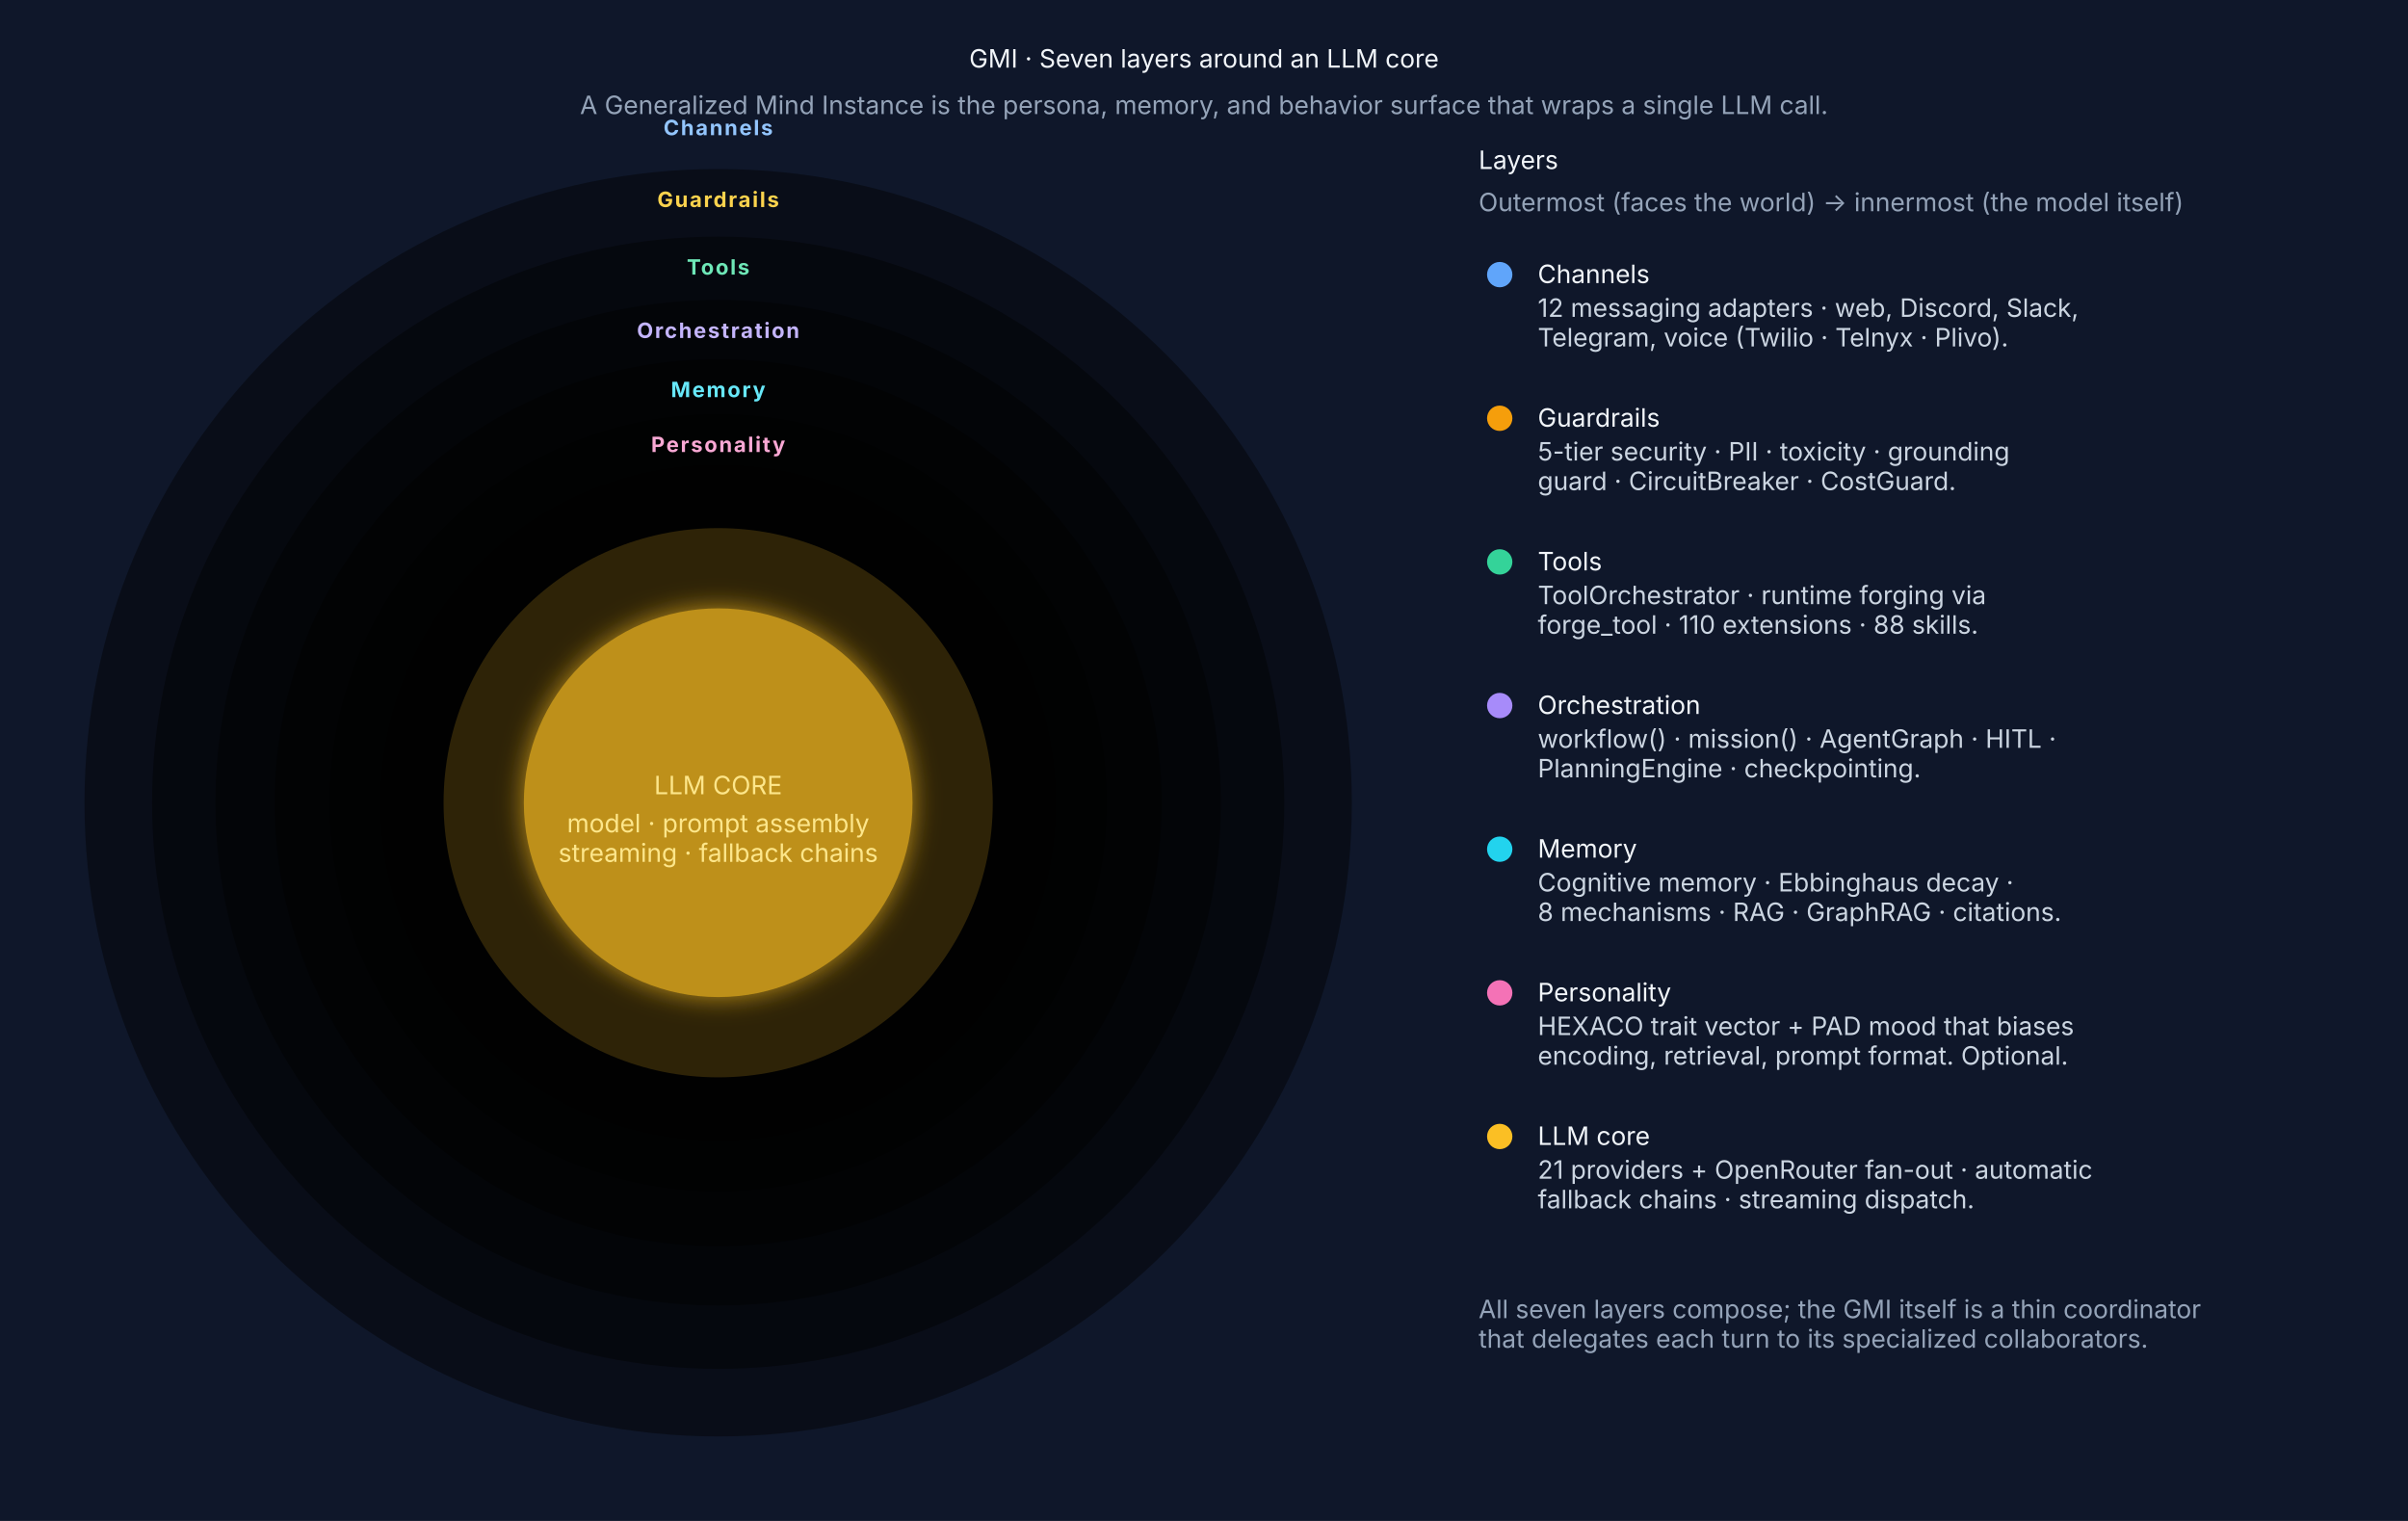
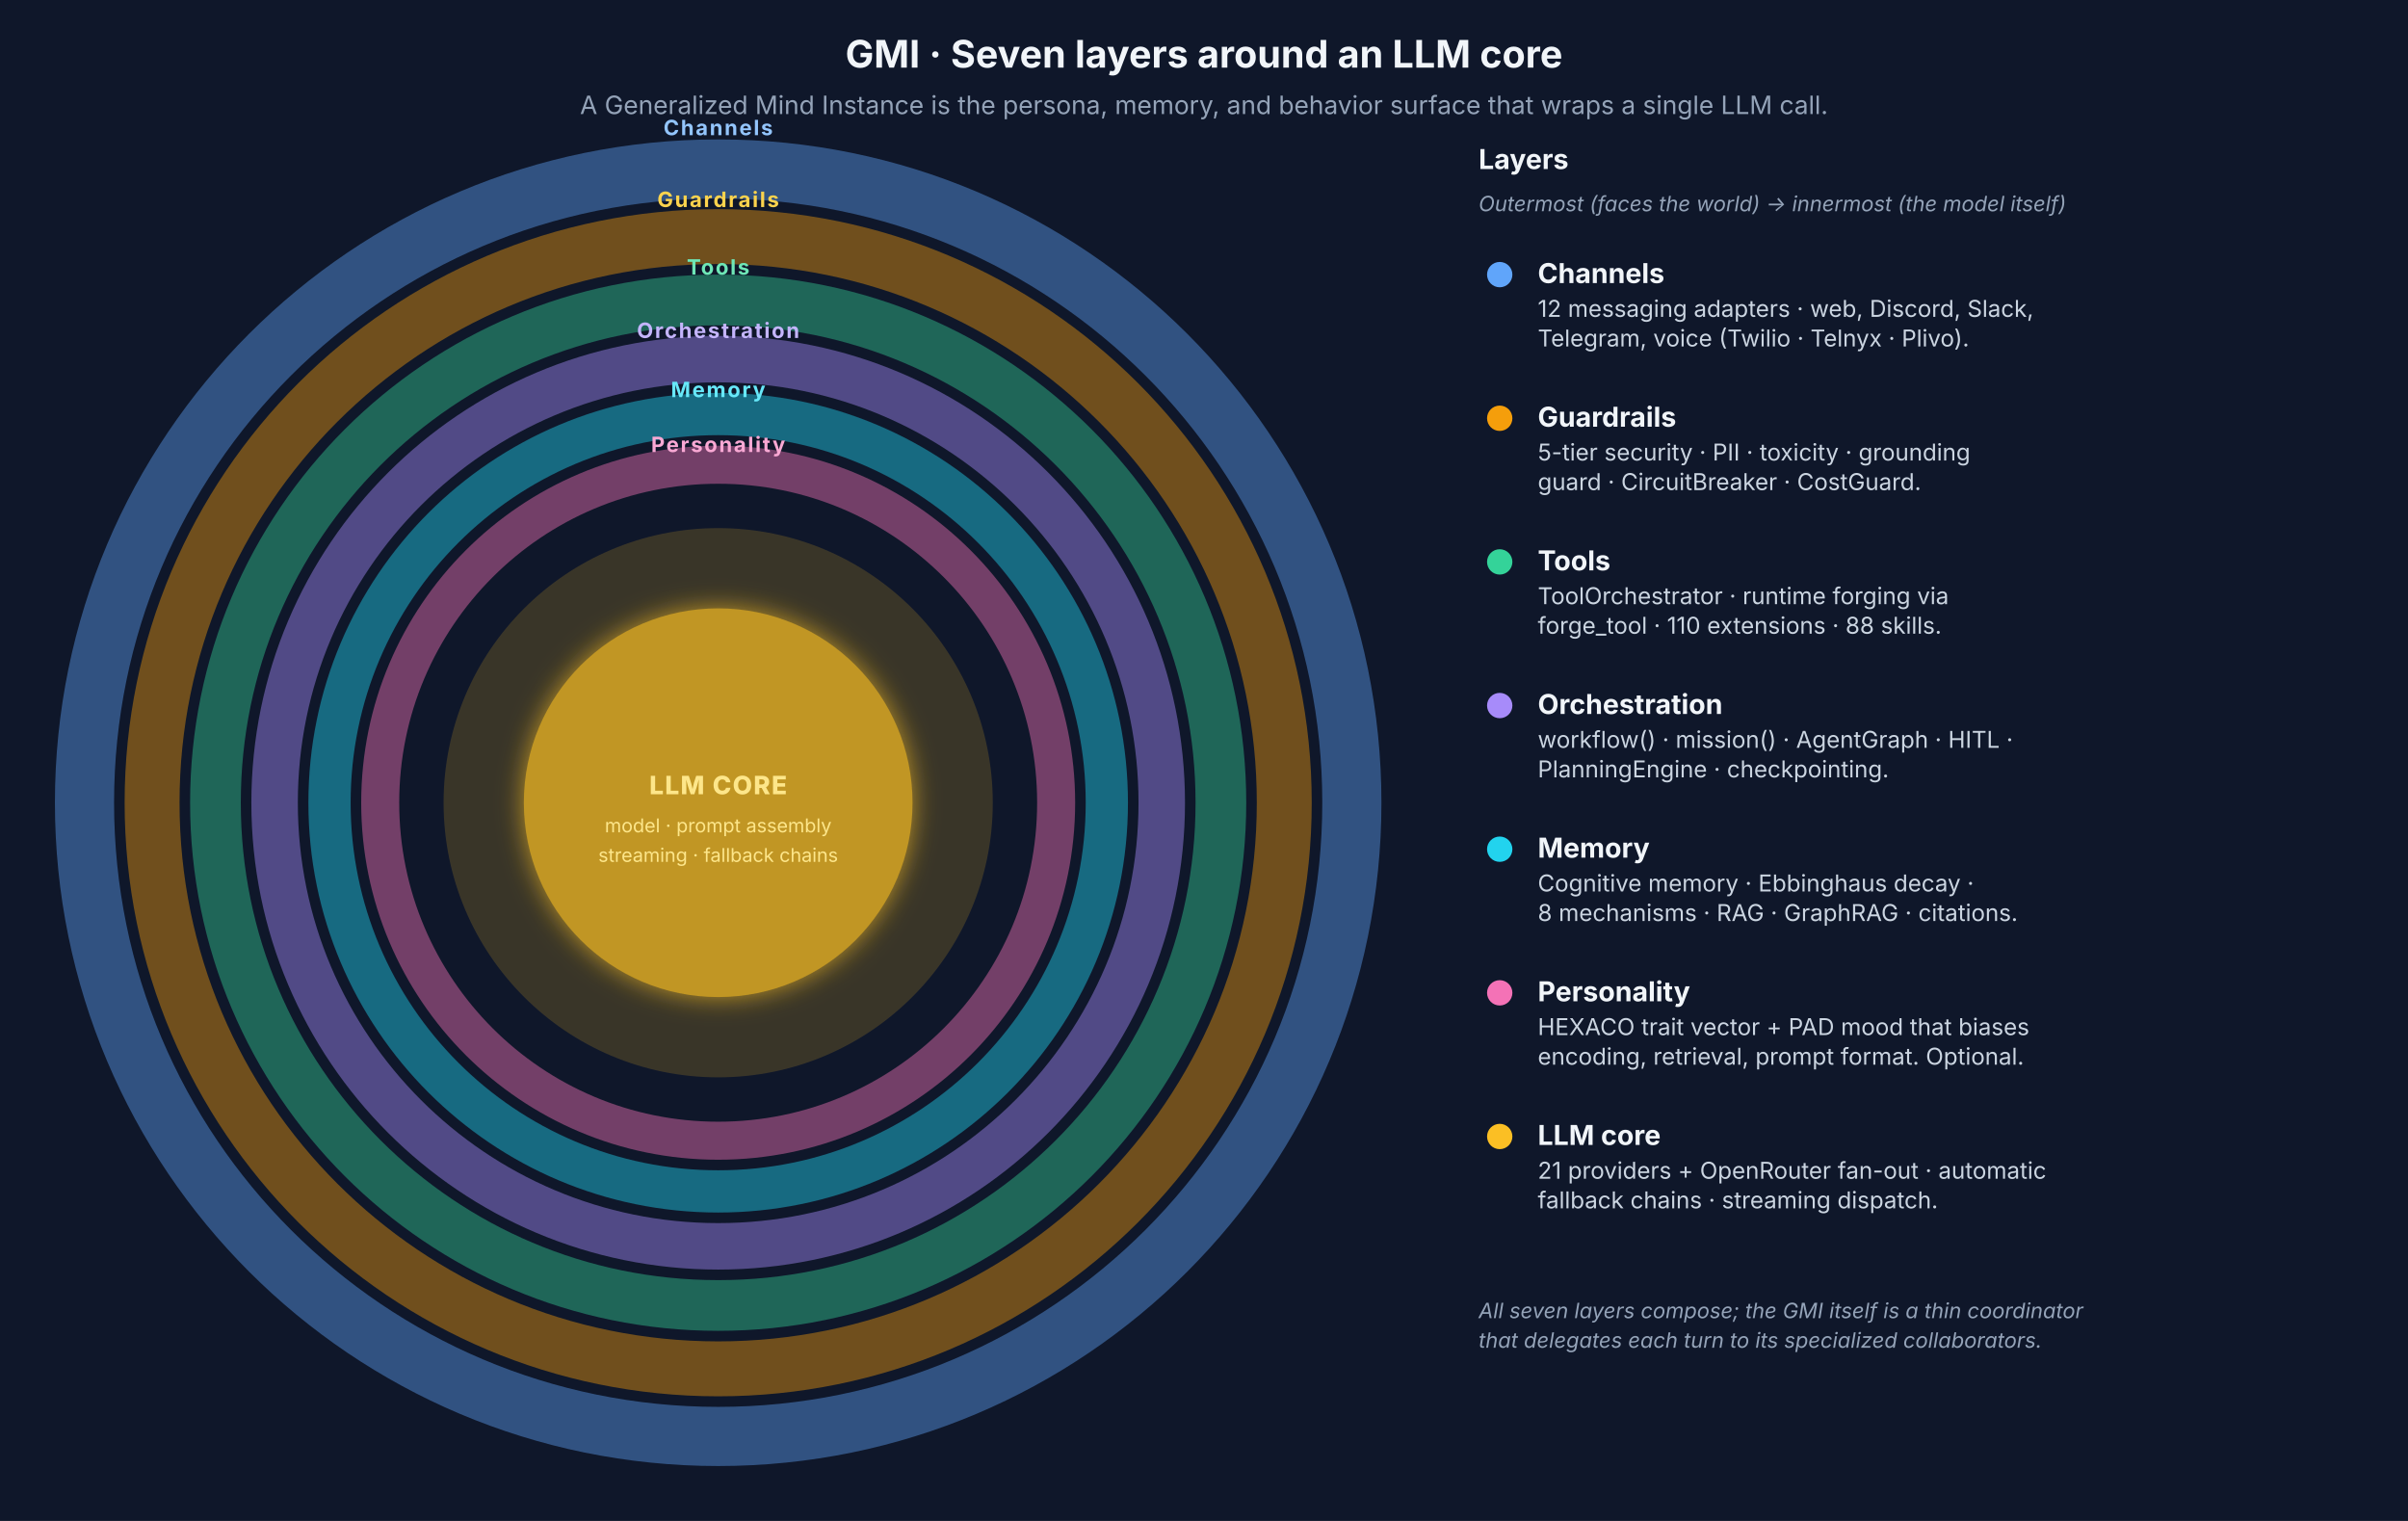
<svg xmlns="http://www.w3.org/2000/svg" viewBox="0 0 1140 720" role="img" aria-labelledby="gmi-title gmi-desc" font-family="Inter, system-ui, -apple-system, sans-serif">
  <defs>
    <style>
      .bg { fill: #0f172a; }
-       .heading { fill: #f1f5f9; }
-       .subtitle { fill: #94a3b8; }
-       .ring-label   { font-size: 10px; font-weight: 700; letter-spacing: 0.08em; text-transform: uppercase; }
-       .core-text { fill: #fde68a; }
-       .core-tag { fill: #fde68a; }
-       .legend-title { fill: #f1f5f9; }
-       .legend-text { fill: #cbd5e1; }
-       .legend-tag { fill: #94a3b8; }
- 
+       .heading { fill: #f1f5f9; font-size: 18px; font-weight: 700; }
+       .subtitle { fill: #94a3b8; font-size: 12px; }
+       .ring-label { font-size: 10px; font-weight: 700; letter-spacing: 0.08em; text-transform: uppercase; }
+       .core-text { font-size: 12px; font-weight: 800; fill: #fde68a; letter-spacing: 0.05em; }
+       .core-tag { font-size: 9px; fill: #fde68a; }
+       .legend-title { fill: #f1f5f9; font-size: 13px; font-weight: 700; }
+       .legend-text { fill: #cbd5e1; font-size: 11px; }
+       .legend-tag { fill: #94a3b8; font-size: 10px; font-style: italic; }
      /* Light defaults */
-       .ring-channels { opacity: 0.42; }
-       .ring-guardrails { opacity: 0.42; }
-       .ring-tools { opacity: 0.42; }
-       .ring-orchestration { opacity: 0.44; }
-       .ring-memory { opacity: 0.44; }
-       .ring-personality { opacity: 0.44; }
-       .core-glow          { fill: #fbbf24; opacity: 0.18; }
-       .core-fill          { fill: #fbbf24; opacity: 0.7; }
- 
+       .ring-channels { fill: none; stroke: #60a5fa; stroke-width: 28; opacity: 0.42; }
+       .ring-guardrails { fill: none; stroke: #f59e0b; stroke-width: 26; opacity: 0.42; }
+       .ring-tools { fill: none; stroke: #34d399; stroke-width: 24; opacity: 0.42; }
+       .ring-orchestration { fill: none; stroke: #a78bfa; stroke-width: 22; opacity: 0.44; }
+       .ring-memory { fill: none; stroke: #22d3ee; stroke-width: 20; opacity: 0.44; }
+       .ring-personality { fill: none; stroke: #f472b6; stroke-width: 18; opacity: 0.44; }
+       .core-glow { fill: #fbbf24; opacity: 0.18; }
+       .core-fill { fill: #fbbf24; opacity: 0.7; }
      .label-channels { fill: #93c5fd; }
      .label-guardrails { fill: #fcd34d; }
      .label-tools { fill: #6ee7b7; }
      .label-orchestration { fill: #c4b5fd; }
      .label-memory { fill: #67e8f9; }
      .label-personality { fill: #f9a8d4; }
- 
-       .swatch-channels      { fill: #60a5fa; }
-       .swatch-guardrails    { fill: #f59e0b; }
-       .swatch-tools         { fill: #34d399; }
+       .swatch-channels { fill: #60a5fa; }
+       .swatch-guardrails { fill: #f59e0b; }
+       .swatch-tools { fill: #34d399; }
      .swatch-orchestration { fill: #a78bfa; }
-       .swatch-memory        { fill: #22d3ee; }
-       .swatch-personality   { fill: #f472b6; }
-       .swatch-core          { fill: #fbbf24; }
- 
-           </style>
+       .swatch-memory { fill: #22d3ee; }
+       .swatch-personality { fill: #f472b6; }
+       .swatch-core { fill: #fbbf24; }
+     </style>
    <filter id="gmi-core-glow" x="-50%" y="-50%" width="200%" height="200%">
      <feGaussianBlur stdDeviation="6" result="blur" />
      <feMerge>
        <feMergeNode in="blur" />
        <feMergeNode in="SourceGraphic" />
      </feMerge>
    </filter>
  </defs>
  <rect class="bg" x="0" y="0" width="1140" height="720" />
  <text x="570" y="32" text-anchor="middle" class="heading">GMI · Seven layers around an LLM core</text>
  <text x="570" y="54" text-anchor="middle" class="subtitle">A Generalized Mind Instance is the persona, memory, and behavior surface that wraps a single LLM call.</text>
  <circle cx="340" cy="380" r="300" class="ring-channels" />
  <text x="340" y="64" text-anchor="middle" class="ring-label label-channels">Channels</text>
  <circle cx="340" cy="380" r="268" class="ring-guardrails" />
  <text x="340" y="98" text-anchor="middle" class="ring-label label-guardrails">Guardrails</text>
  <circle cx="340" cy="380" r="238" class="ring-tools" />
  <text x="340" y="130" text-anchor="middle" class="ring-label label-tools">Tools</text>
  <circle cx="340" cy="380" r="210" class="ring-orchestration" />
  <text x="340" y="160" text-anchor="middle" class="ring-label label-orchestration">Orchestration</text>
  <circle cx="340" cy="380" r="184" class="ring-memory" />
  <text x="340" y="188" text-anchor="middle" class="ring-label label-memory">Memory</text>
  <circle cx="340" cy="380" r="160" class="ring-personality" />
  <text x="340" y="214" text-anchor="middle" class="ring-label label-personality">Personality</text>
  <circle cx="340" cy="380" r="130" class="core-glow" />
  <circle cx="340" cy="380" r="92" class="core-fill" filter="url(#gmi-core-glow)" />
  <text x="340" y="376" text-anchor="middle" class="core-text">LLM CORE</text>
  <text x="340" y="394" text-anchor="middle" class="core-tag">model · prompt assembly</text>
  <text x="340" y="408" text-anchor="middle" class="core-tag">streaming · fallback chains</text>
  <g transform="translate(700, 80)">
    <text x="0" y="0" class="legend-title">Layers</text>
    <text x="0" y="20" class="legend-tag">Outermost (faces the world) → innermost (the model itself)</text>
    <circle cx="10" cy="50" r="6" class="swatch-channels" />
    <text x="28" y="54" class="legend-title">Channels</text>
    <text x="28" y="70" class="legend-text">12 messaging adapters · web, Discord, Slack,</text>
    <text x="28" y="84" class="legend-text">Telegram, voice (Twilio · Telnyx · Plivo).</text>
    <circle cx="10" cy="118" r="6" class="swatch-guardrails" />
    <text x="28" y="122" class="legend-title">Guardrails</text>
    <text x="28" y="138" class="legend-text">5-tier security · PII · toxicity · grounding</text>
    <text x="28" y="152" class="legend-text">guard · CircuitBreaker · CostGuard.</text>
    <circle cx="10" cy="186" r="6" class="swatch-tools" />
    <text x="28" y="190" class="legend-title">Tools</text>
    <text x="28" y="206" class="legend-text">ToolOrchestrator · runtime forging via</text>
    <text x="28" y="220" class="legend-text">forge_tool · 110 extensions · 88 skills.</text>
    <circle cx="10" cy="254" r="6" class="swatch-orchestration" />
    <text x="28" y="258" class="legend-title">Orchestration</text>
    <text x="28" y="274" class="legend-text">workflow() · mission() · AgentGraph · HITL ·</text>
    <text x="28" y="288" class="legend-text">PlanningEngine · checkpointing.</text>
    <circle cx="10" cy="322" r="6" class="swatch-memory" />
    <text x="28" y="326" class="legend-title">Memory</text>
    <text x="28" y="342" class="legend-text">Cognitive memory · Ebbinghaus decay ·</text>
    <text x="28" y="356" class="legend-text">8 mechanisms · RAG · GraphRAG · citations.</text>
    <circle cx="10" cy="390" r="6" class="swatch-personality" />
    <text x="28" y="394" class="legend-title">Personality</text>
    <text x="28" y="410" class="legend-text">HEXACO trait vector + PAD mood that biases</text>
    <text x="28" y="424" class="legend-text">encoding, retrieval, prompt format. Optional.</text>
    <circle cx="10" cy="458" r="6" class="swatch-core" />
    <text x="28" y="462" class="legend-title">LLM core</text>
    <text x="28" y="478" class="legend-text">21 providers + OpenRouter fan-out · automatic</text>
    <text x="28" y="492" class="legend-text">fallback chains · streaming dispatch.</text>
    <text x="0" y="544" class="legend-tag">All seven layers compose; the GMI itself is a thin coordinator</text>
    <text x="0" y="558" class="legend-tag">that delegates each turn to its specialized collaborators.</text>
  </g>
</svg>
